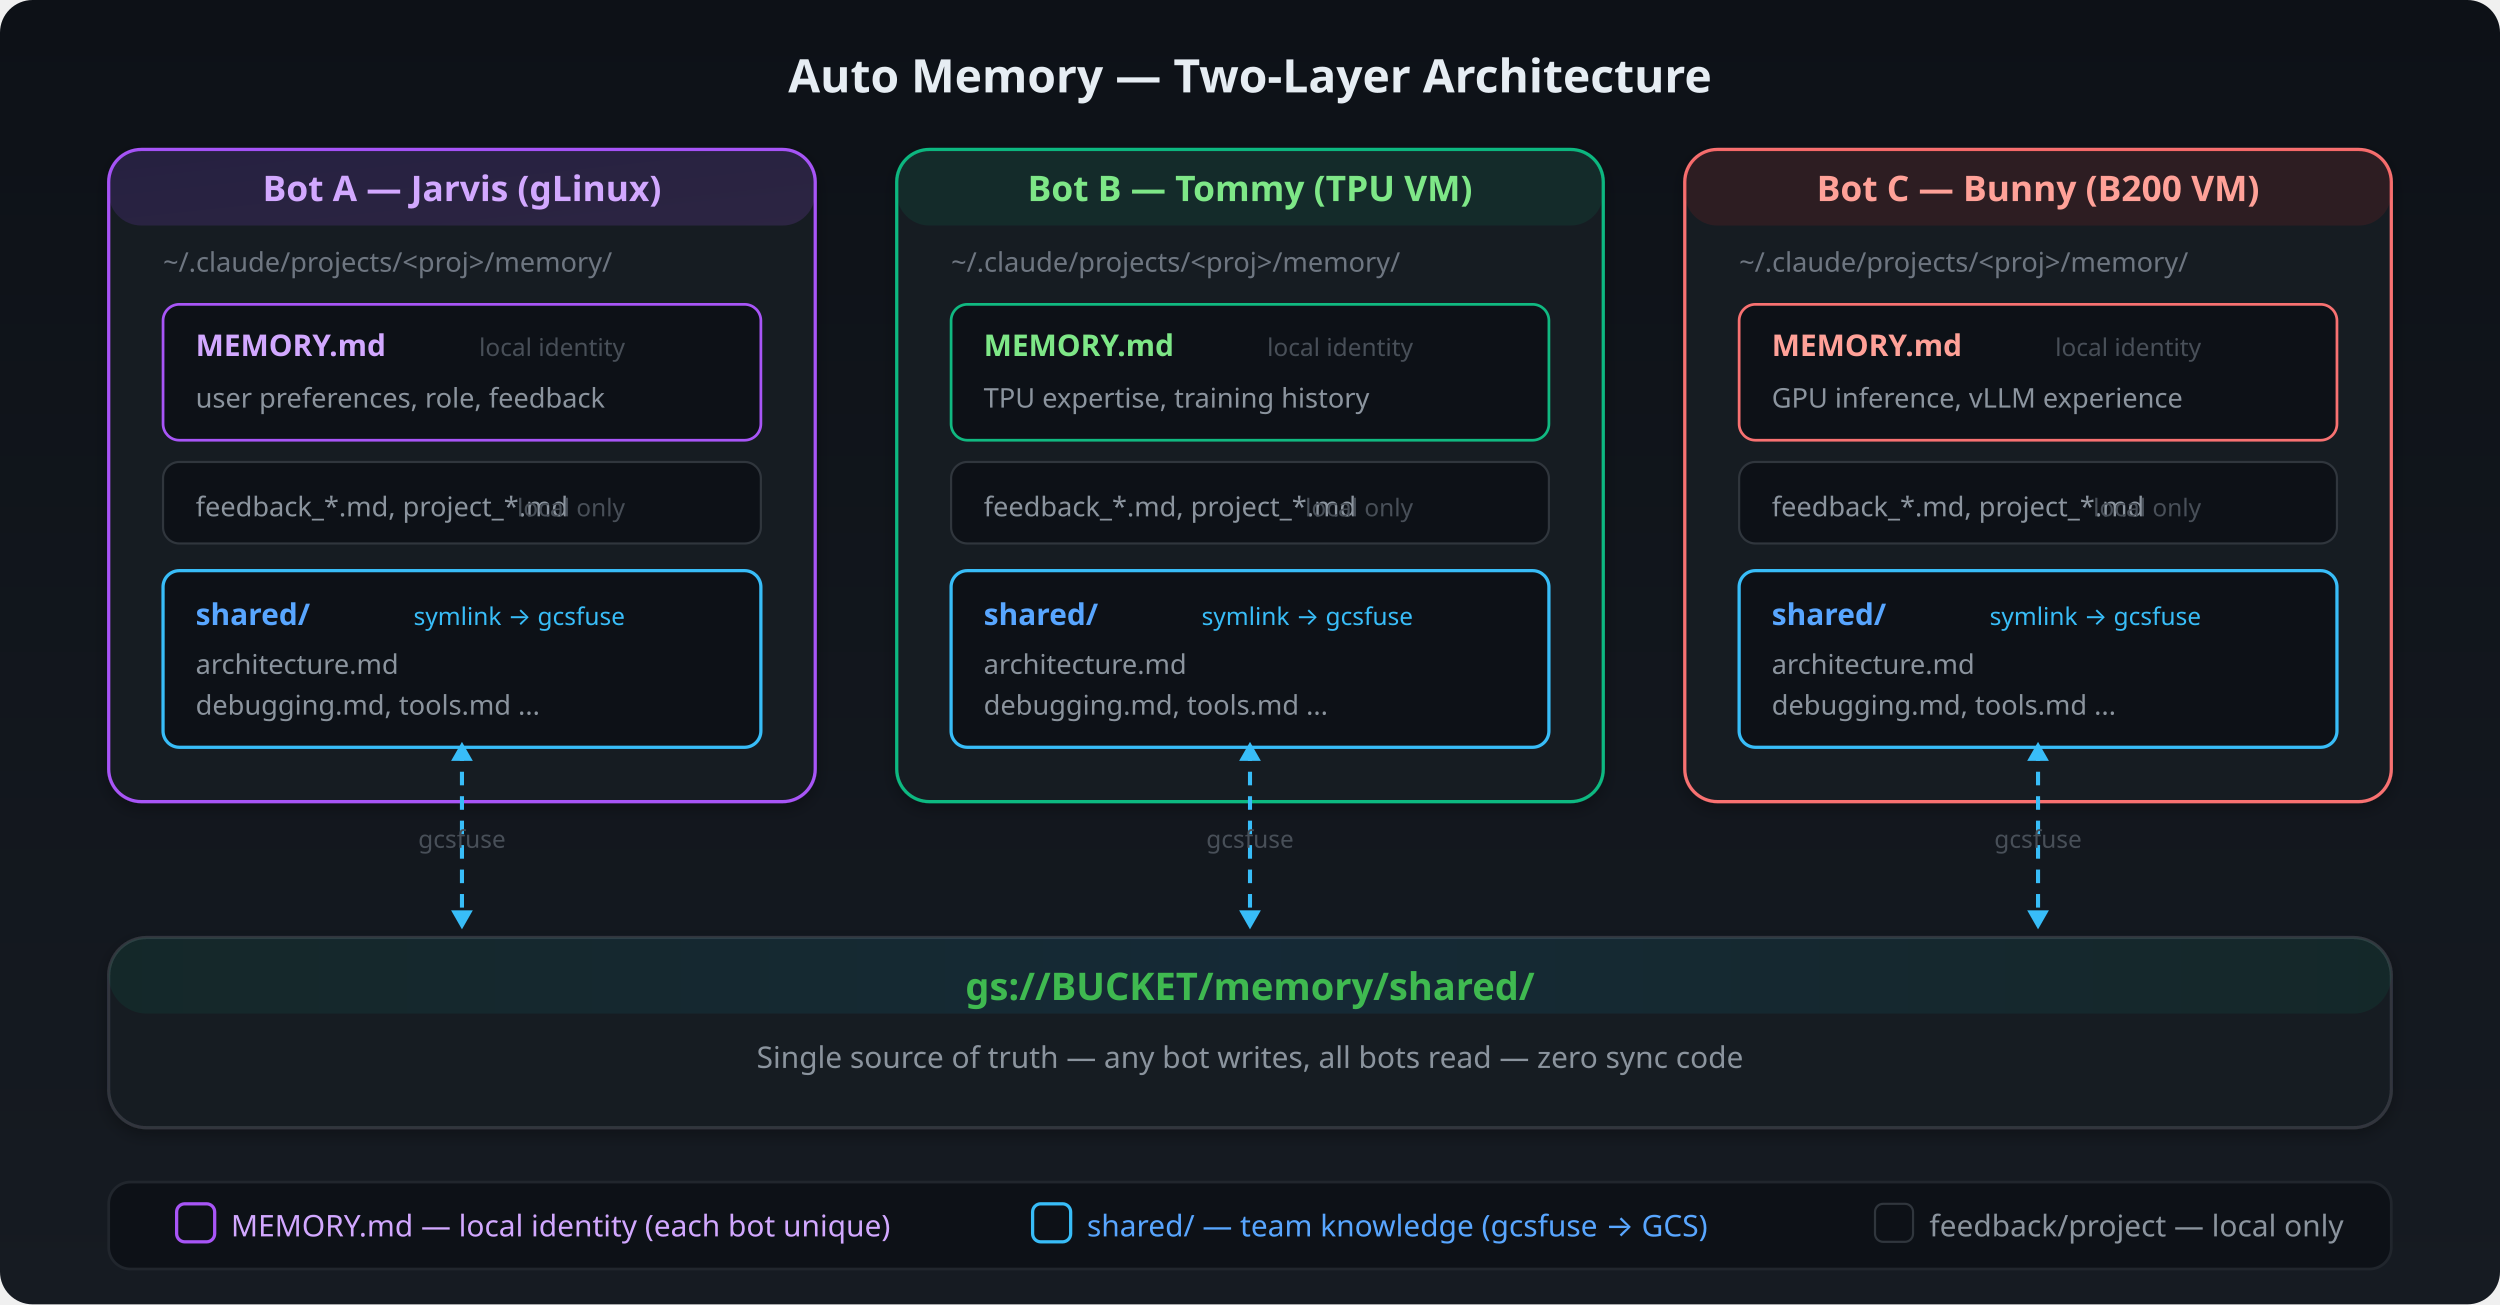
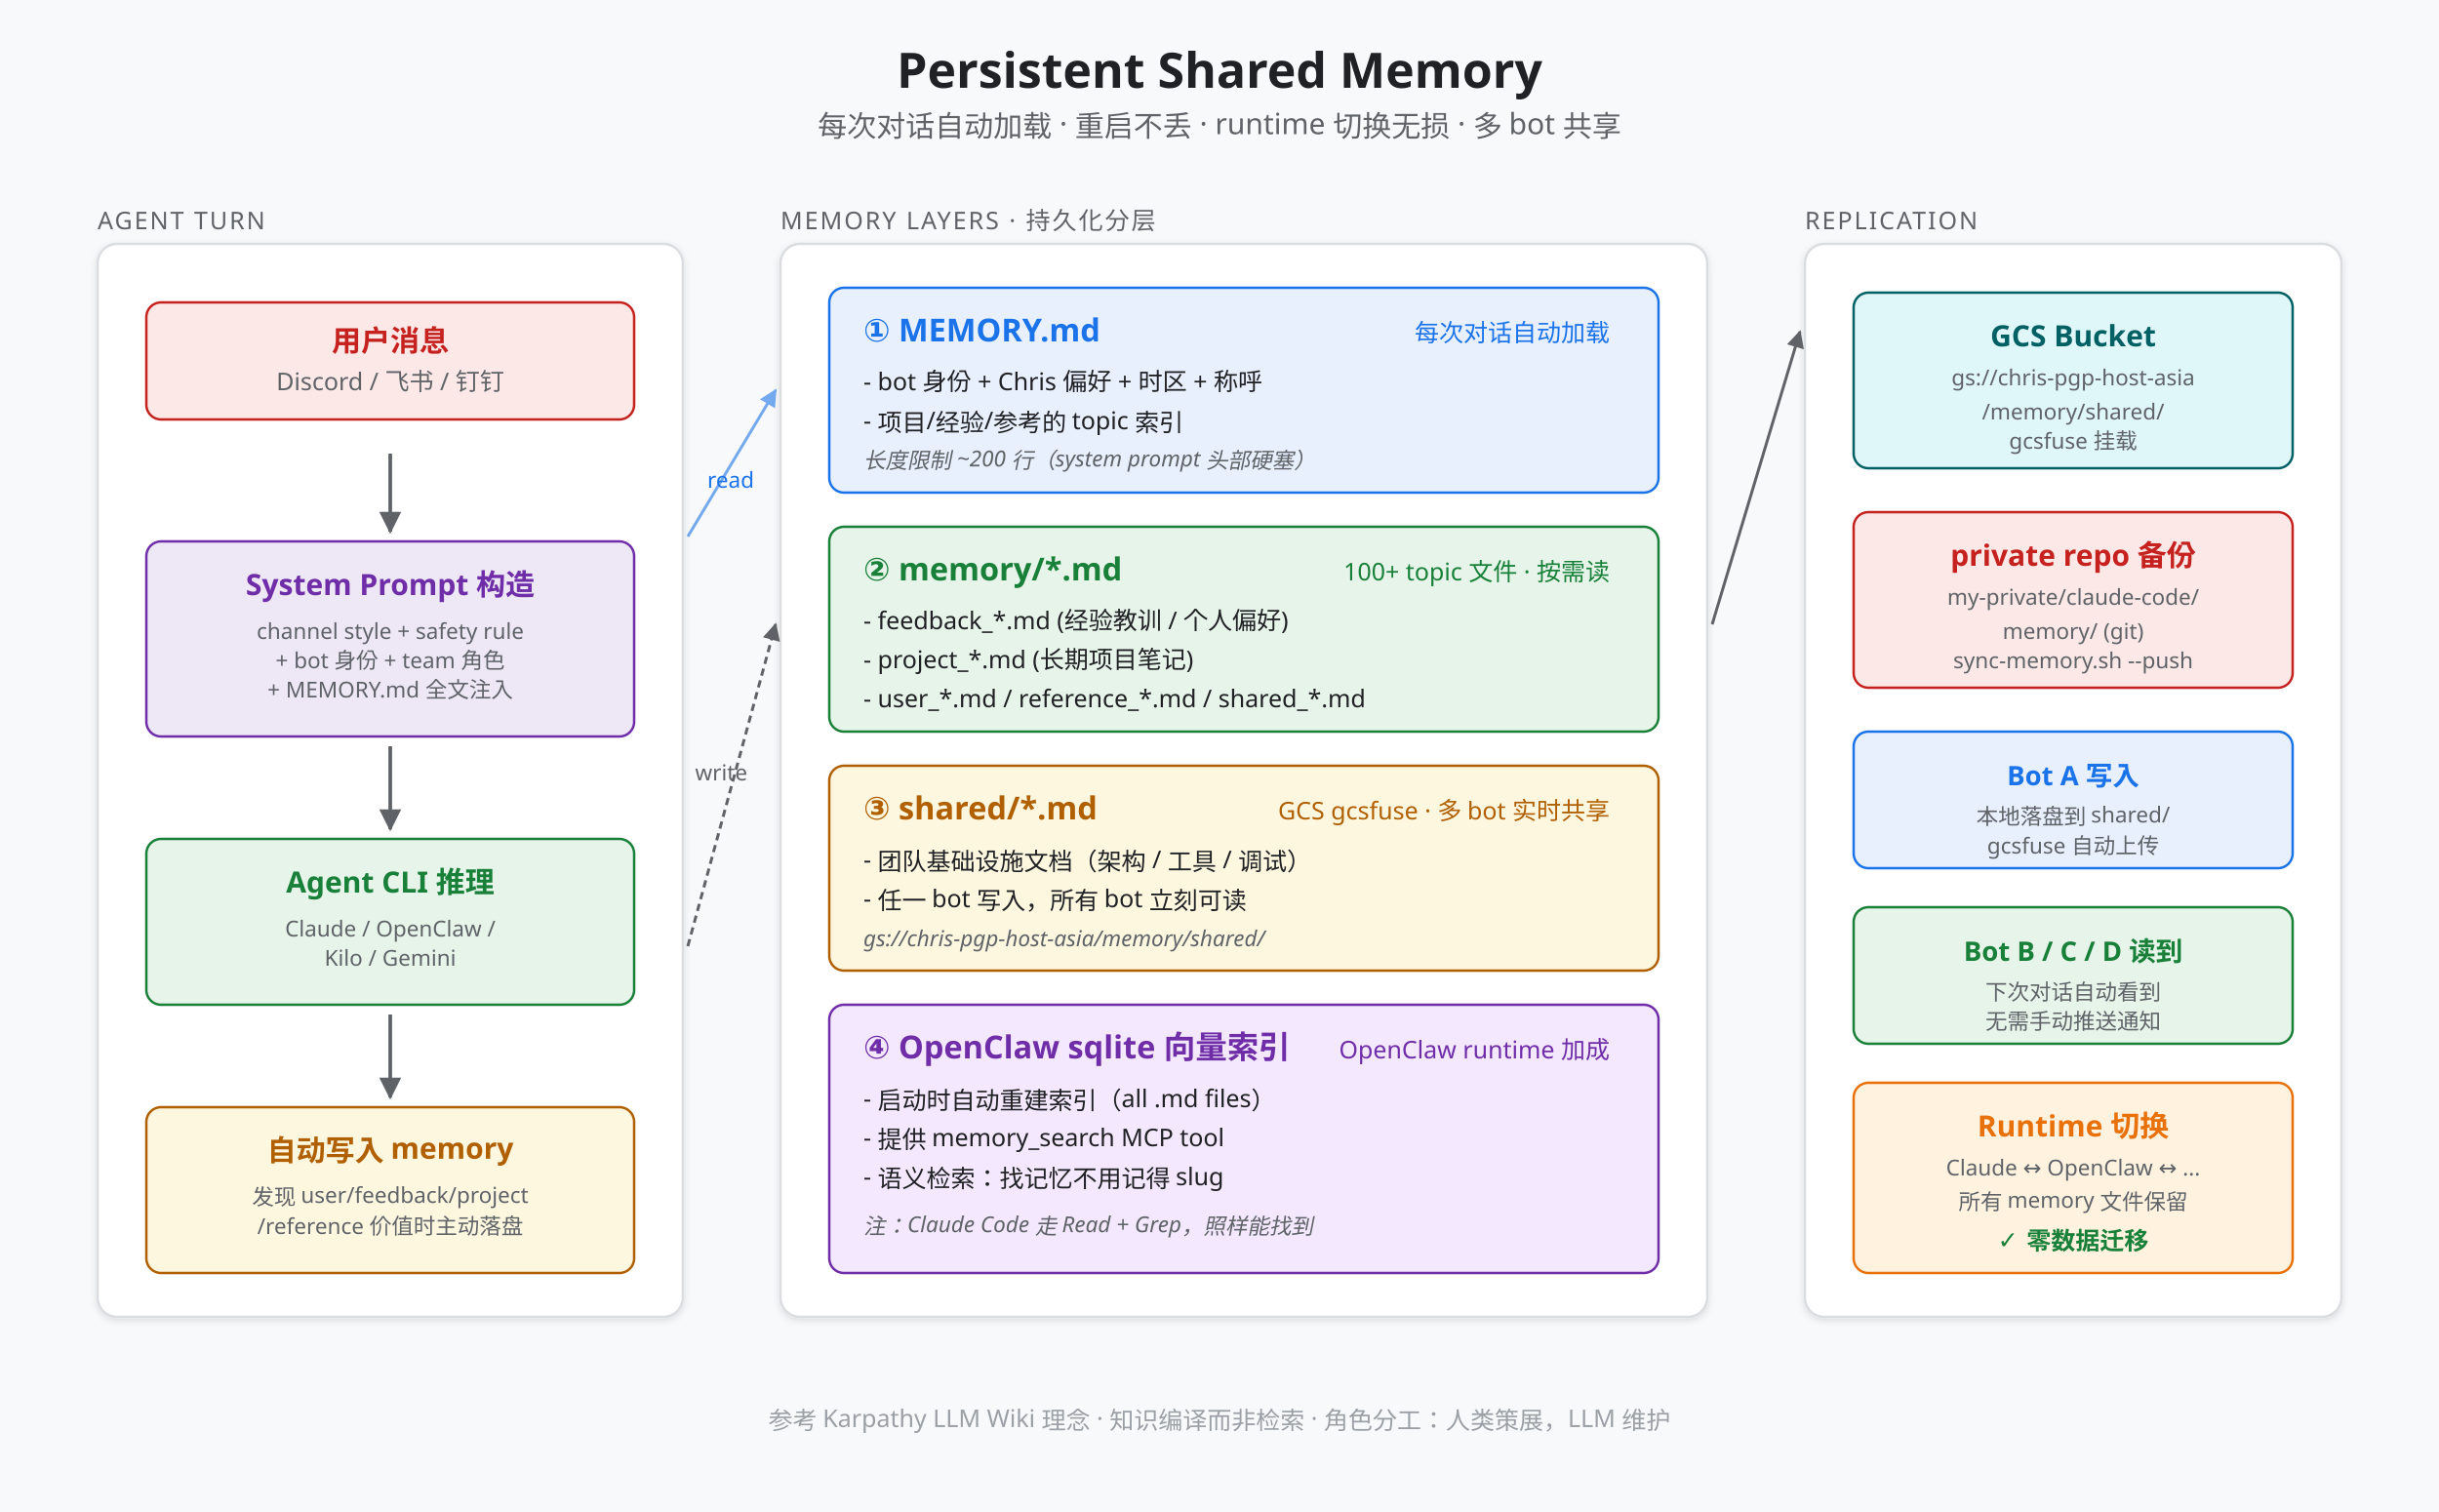
- <svg xmlns="http://www.w3.org/2000/svg" viewBox="0 0 920 480" font-family="'Segoe UI', system-ui, -apple-system, sans-serif">
+ <svg xmlns="http://www.w3.org/2000/svg" viewBox="0 0 1000 620" font-family="'Google Sans', 'Segoe UI', system-ui, sans-serif">
  <defs>
-     <linearGradient id="bg3" x1="0" y1="0" x2="0" y2="1">
-       <stop offset="0%" stop-color="#0d1117" />
-       <stop offset="100%" stop-color="#161b22" />
-     </linearGradient>
-     <linearGradient id="memGrad" x1="0" y1="0" x2="1" y2="1">
-       <stop offset="0%" stop-color="#7c3aed" />
-       <stop offset="100%" stop-color="#a855f7" />
-     </linearGradient>
-     <linearGradient id="sharedGrad" x1="0" y1="0" x2="1" y2="1">
-       <stop offset="0%" stop-color="#0ea5e9" />
-       <stop offset="100%" stop-color="#38bdf8" />
-     </linearGradient>
-     <linearGradient id="gcsBarGrad" x1="0" y1="0" x2="1" y2="0">
-       <stop offset="0%" stop-color="#059669" />
-       <stop offset="50%" stop-color="#0ea5e9" />
-       <stop offset="100%" stop-color="#059669" />
-     </linearGradient>
-     <filter id="sh3">
-       <feDropShadow dx="0" dy="2" stdDeviation="3" flood-color="#000" flood-opacity="0.3" />
+     <filter id="card-shadow" x="-10%" y="-10%" width="120%" height="120%">
+       <feDropShadow dx="0" dy="1" stdDeviation="1.5" flood-color="#202124" flood-opacity="0.12" />
    </filter>
-     <marker id="arrowUp3" markerWidth="8" markerHeight="8" refX="4" refY="0" orient="auto">
-       <path d="M1,7 L4,1 L7,7" fill="none" stroke="#38bdf8" stroke-width="1.5" />
+     <marker id="arr" viewBox="0 0 10 10" refX="9" refY="5" markerWidth="6" markerHeight="6" orient="auto">
+       <path d="M0,0 L10,5 L0,10 z" fill="#5F6368" />
+     </marker>
+     <marker id="arr-r" viewBox="0 0 10 10" refX="9" refY="5" markerWidth="6" markerHeight="6" orient="auto">
+       <path d="M0,0 L10,5 L0,10 z" fill="#1A73E8" />
    </marker>
  </defs>
-   <rect width="920" height="480" fill="url(#bg3)" rx="12" />
-   <text x="460" y="34" text-anchor="middle" fill="#e6edf3" font-size="17" font-weight="600">Auto Memory — Two-Layer Architecture</text>
-   <rect x="40" y="55" width="260" height="240" rx="12" fill="#161b22" stroke="#a855f7" stroke-width="1.2" filter="url(#sh3)" />
-   <rect x="40" y="55" width="260" height="28" rx="12" fill="url(#memGrad)" opacity="0.15" />
-   <text x="170" y="74" text-anchor="middle" fill="#d2a8ff" font-size="13" font-weight="600">Bot A — Jarvis (gLinux)</text>
-   <text x="60" y="100" fill="#6e7681" font-size="10">~/.claude/projects/&lt;proj&gt;/memory/</text>
-   <rect x="60" y="112" width="220" height="50" rx="6" fill="#0d1117" stroke="#a855f7" stroke-width="1" />
-   <text x="72" y="131" fill="#d2a8ff" font-size="11" font-weight="600">MEMORY.md</text>
-   <text x="230" y="131" text-anchor="end" fill="#484f58" font-size="9">local identity</text>
-   <text x="72" y="150" fill="#8b949e" font-size="10">user preferences, role, feedback</text>
-   <rect x="60" y="170" width="220" height="30" rx="6" fill="#0d1117" stroke="#30363d" stroke-width="0.8" />
-   <text x="72" y="190" fill="#8b949e" font-size="10">feedback_*.md, project_*.md</text>
-   <text x="230" y="190" text-anchor="end" fill="#484f58" font-size="9">local only</text>
-   <rect x="60" y="210" width="220" height="65" rx="6" fill="#0d1117" stroke="#38bdf8" stroke-width="1.2" />
-   <text x="72" y="230" fill="#58a6ff" font-size="11" font-weight="600">shared/</text>
-   <text x="230" y="230" text-anchor="end" fill="#38bdf8" font-size="9">symlink → gcsfuse</text>
-   <text x="72" y="248" fill="#8b949e" font-size="10">architecture.md</text>
-   <text x="72" y="263" fill="#8b949e" font-size="10">debugging.md, tools.md ...</text>
-   <rect x="330" y="55" width="260" height="240" rx="12" fill="#161b22" stroke="#10b981" stroke-width="1.2" filter="url(#sh3)" />
-   <rect x="330" y="55" width="260" height="28" rx="12" fill="#059669" opacity="0.12" />
-   <text x="460" y="74" text-anchor="middle" fill="#7ee787" font-size="13" font-weight="600">Bot B — Tommy (TPU VM)</text>
-   <text x="350" y="100" fill="#6e7681" font-size="10">~/.claude/projects/&lt;proj&gt;/memory/</text>
-   <rect x="350" y="112" width="220" height="50" rx="6" fill="#0d1117" stroke="#10b981" stroke-width="1" />
-   <text x="362" y="131" fill="#7ee787" font-size="11" font-weight="600">MEMORY.md</text>
-   <text x="520" y="131" text-anchor="end" fill="#484f58" font-size="9">local identity</text>
-   <text x="362" y="150" fill="#8b949e" font-size="10">TPU expertise, training history</text>
-   <rect x="350" y="170" width="220" height="30" rx="6" fill="#0d1117" stroke="#30363d" stroke-width="0.8" />
-   <text x="362" y="190" fill="#8b949e" font-size="10">feedback_*.md, project_*.md</text>
-   <text x="520" y="190" text-anchor="end" fill="#484f58" font-size="9">local only</text>
-   <rect x="350" y="210" width="220" height="65" rx="6" fill="#0d1117" stroke="#38bdf8" stroke-width="1.2" />
-   <text x="362" y="230" fill="#58a6ff" font-size="11" font-weight="600">shared/</text>
-   <text x="520" y="230" text-anchor="end" fill="#38bdf8" font-size="9">symlink → gcsfuse</text>
-   <text x="362" y="248" fill="#8b949e" font-size="10">architecture.md</text>
-   <text x="362" y="263" fill="#8b949e" font-size="10">debugging.md, tools.md ...</text>
-   <rect x="620" y="55" width="260" height="240" rx="12" fill="#161b22" stroke="#f87171" stroke-width="1.2" filter="url(#sh3)" />
-   <rect x="620" y="55" width="260" height="28" rx="12" fill="#dc2626" opacity="0.12" />
-   <text x="750" y="74" text-anchor="middle" fill="#ffa198" font-size="13" font-weight="600">Bot C — Bunny (B200 VM)</text>
-   <text x="640" y="100" fill="#6e7681" font-size="10">~/.claude/projects/&lt;proj&gt;/memory/</text>
-   <rect x="640" y="112" width="220" height="50" rx="6" fill="#0d1117" stroke="#f87171" stroke-width="1" />
-   <text x="652" y="131" fill="#ffa198" font-size="11" font-weight="600">MEMORY.md</text>
-   <text x="810" y="131" text-anchor="end" fill="#484f58" font-size="9">local identity</text>
-   <text x="652" y="150" fill="#8b949e" font-size="10">GPU inference, vLLM experience</text>
-   <rect x="640" y="170" width="220" height="30" rx="6" fill="#0d1117" stroke="#30363d" stroke-width="0.8" />
-   <text x="652" y="190" fill="#8b949e" font-size="10">feedback_*.md, project_*.md</text>
-   <text x="810" y="190" text-anchor="end" fill="#484f58" font-size="9">local only</text>
-   <rect x="640" y="210" width="220" height="65" rx="6" fill="#0d1117" stroke="#38bdf8" stroke-width="1.2" />
-   <text x="652" y="230" fill="#58a6ff" font-size="11" font-weight="600">shared/</text>
-   <text x="810" y="230" text-anchor="end" fill="#38bdf8" font-size="9">symlink → gcsfuse</text>
-   <text x="652" y="248" fill="#8b949e" font-size="10">architecture.md</text>
-   <text x="652" y="263" fill="#8b949e" font-size="10">debugging.md, tools.md ...</text>
-   <line x1="170" y1="275" x2="170" y2="340" stroke="#38bdf8" stroke-width="1.5" stroke-dasharray="5,4" />
-   <line x1="460" y1="275" x2="460" y2="340" stroke="#38bdf8" stroke-width="1.5" stroke-dasharray="5,4" />
-   <line x1="750" y1="275" x2="750" y2="340" stroke="#38bdf8" stroke-width="1.5" stroke-dasharray="5,4" />
-   <text x="170" y="312" text-anchor="middle" fill="#484f58" font-size="9">gcsfuse</text>
-   <text x="460" y="312" text-anchor="middle" fill="#484f58" font-size="9">gcsfuse</text>
-   <text x="750" y="312" text-anchor="middle" fill="#484f58" font-size="9">gcsfuse</text>
-   <path d="M170,280 L170,275" stroke="#38bdf8" stroke-width="1.5" />
-   <polygon points="166,280 170,273 174,280" fill="#38bdf8" />
-   <polygon points="166,335 170,342 174,335" fill="#38bdf8" />
-   <path d="M460,280 L460,275" stroke="#38bdf8" stroke-width="1.5" />
-   <polygon points="456,280 460,273 464,280" fill="#38bdf8" />
-   <polygon points="456,335 460,342 464,335" fill="#38bdf8" />
-   <path d="M750,280 L750,275" stroke="#38bdf8" stroke-width="1.5" />
-   <polygon points="746,280 750,273 754,280" fill="#38bdf8" />
-   <polygon points="746,335 750,342 754,335" fill="#38bdf8" />
-   <rect x="40" y="345" width="840" height="70" rx="14" fill="#161b22" stroke="#30363d" stroke-width="1.2" filter="url(#sh3)" />
-   <rect x="40" y="345" width="840" height="28" rx="14" fill="url(#gcsBarGrad)" opacity="0.1" />
-   <text x="460" y="368" text-anchor="middle" fill="#3fb950" font-size="14" font-weight="600">gs://BUCKET/memory/shared/</text>
-   <text x="460" y="393" text-anchor="middle" fill="#8b949e" font-size="11">Single source of truth — any bot writes, all bots read — zero sync code</text>
-   <rect x="40" y="435" width="840" height="32" rx="8" fill="#0d1117" stroke="#21262d" stroke-width="1" />
-   <rect x="65" y="443" width="14" height="14" rx="3" fill="#0d1117" stroke="#a855f7" stroke-width="1.2" />
-   <text x="85" y="455" fill="#d2a8ff" font-size="11">MEMORY.md — local identity (each bot unique)</text>
-   <rect x="380" y="443" width="14" height="14" rx="3" fill="#0d1117" stroke="#38bdf8" stroke-width="1.2" />
-   <text x="400" y="455" fill="#58a6ff" font-size="11">shared/ — team knowledge (gcsfuse → GCS)</text>
-   <rect x="690" y="443" width="14" height="14" rx="3" fill="#0d1117" stroke="#30363d" stroke-width="0.8" />
-   <text x="710" y="455" fill="#8b949e" font-size="11">feedback/project — local only</text>
+   <rect width="1000" height="620" fill="#F8F9FA" />
+   <text x="500" y="36" text-anchor="middle" fill="#202124" font-size="20" font-weight="600">Persistent Shared Memory</text>
+   <text x="500" y="56" text-anchor="middle" fill="#5F6368" font-size="12">每次对话自动加载 · 重启不丢 · runtime 切换无损 · 多 bot 共享</text>
+   <g transform="translate(40, 100)">
+     <text x="0" y="-6" fill="#5F6368" font-size="10" font-weight="500" letter-spacing="0.8">AGENT TURN</text>
+     <rect x="0" y="0" width="240" height="440" rx="8" fill="#FFFFFF" stroke="#DADCE0" filter="url(#card-shadow)" />
+     <g transform="translate(20, 24)">
+       <rect width="200" height="48" rx="6" fill="#FCE8E6" stroke="#C5221F" />
+       <text x="100" y="20" text-anchor="middle" fill="#C5221F" font-size="12" font-weight="600">用户消息</text>
+       <text x="100" y="36" text-anchor="middle" fill="#5F6368" font-size="10">Discord / 飞书 / 钉钉</text>
+     </g>
+     <line x1="120" y1="86" x2="120" y2="118" stroke="#5F6368" stroke-width="1.5" marker-end="url(#arr)" />
+     <g transform="translate(20, 122)">
+       <rect width="200" height="80" rx="6" fill="#EDE7F6" stroke="#6F2DA8" />
+       <text x="100" y="22" text-anchor="middle" fill="#6F2DA8" font-size="12" font-weight="600">System Prompt 构造</text>
+       <text x="100" y="40" text-anchor="middle" fill="#5F6368" font-size="9">channel style + safety rule</text>
+       <text x="100" y="52" text-anchor="middle" fill="#5F6368" font-size="9">+ bot 身份 + team 角色</text>
+       <text x="100" y="64" text-anchor="middle" fill="#5F6368" font-size="9">+ MEMORY.md 全文注入</text>
+     </g>
+     <line x1="120" y1="206" x2="120" y2="240" stroke="#5F6368" stroke-width="1.5" marker-end="url(#arr)" />
+     <g transform="translate(20, 244)">
+       <rect width="200" height="68" rx="6" fill="#E6F4EA" stroke="#188038" />
+       <text x="100" y="22" text-anchor="middle" fill="#188038" font-size="12" font-weight="600">Agent CLI 推理</text>
+       <text x="100" y="40" text-anchor="middle" fill="#5F6368" font-size="9">Claude / OpenClaw /</text>
+       <text x="100" y="52" text-anchor="middle" fill="#5F6368" font-size="9">Kilo / Gemini</text>
+     </g>
+     <line x1="120" y1="316" x2="120" y2="350" stroke="#5F6368" stroke-width="1.5" marker-end="url(#arr)" />
+     <g transform="translate(20, 354)">
+       <rect width="200" height="68" rx="6" fill="#FEF7E0" stroke="#B06000" />
+       <text x="100" y="22" text-anchor="middle" fill="#B06000" font-size="12" font-weight="600">自动写入 memory</text>
+       <text x="100" y="40" text-anchor="middle" fill="#5F6368" font-size="9">发现 user/feedback/project</text>
+       <text x="100" y="52" text-anchor="middle" fill="#5F6368" font-size="9">/reference 价值时主动落盘</text>
+     </g>
+   </g>
+   <g transform="translate(320, 100)">
+     <text x="0" y="-6" fill="#5F6368" font-size="10" font-weight="500" letter-spacing="0.8">MEMORY LAYERS · 持久化分层</text>
+     <rect x="0" y="0" width="380" height="440" rx="8" fill="#FFFFFF" stroke="#DADCE0" filter="url(#card-shadow)" />
+     <g transform="translate(20, 18)">
+       <rect width="340" height="84" rx="6" fill="#E8F0FE" stroke="#1A73E8" />
+       <text x="14" y="22" fill="#1A73E8" font-size="13" font-weight="700">① MEMORY.md</text>
+       <text x="320" y="22" text-anchor="end" fill="#1A73E8" font-size="10">每次对话自动加载</text>
+       <text x="14" y="42" fill="#202124" font-size="10">- bot 身份 + Chris 偏好 + 时区 + 称呼</text>
+       <text x="14" y="58" fill="#202124" font-size="10">- 项目/经验/参考的 topic 索引</text>
+       <text x="14" y="74" fill="#5F6368" font-size="9" font-style="italic">长度限制 ~200 行（system prompt 头部硬塞）</text>
+     </g>
+     <g transform="translate(20, 116)">
+       <rect width="340" height="84" rx="6" fill="#E6F4EA" stroke="#188038" />
+       <text x="14" y="22" fill="#188038" font-size="13" font-weight="700">② memory/*.md</text>
+       <text x="320" y="22" text-anchor="end" fill="#188038" font-size="10">100+ topic 文件 · 按需读</text>
+       <text x="14" y="42" fill="#202124" font-size="10">- feedback_*.md (经验教训 / 个人偏好)</text>
+       <text x="14" y="58" fill="#202124" font-size="10">- project_*.md (长期项目笔记)</text>
+       <text x="14" y="74" fill="#202124" font-size="10">- user_*.md / reference_*.md / shared_*.md</text>
+     </g>
+     <g transform="translate(20, 214)">
+       <rect width="340" height="84" rx="6" fill="#FEF7E0" stroke="#B06000" />
+       <text x="14" y="22" fill="#B06000" font-size="13" font-weight="700">③ shared/*.md</text>
+       <text x="320" y="22" text-anchor="end" fill="#B06000" font-size="10">GCS gcsfuse · 多 bot 实时共享</text>
+       <text x="14" y="42" fill="#202124" font-size="10">- 团队基础设施文档（架构 / 工具 / 调试）</text>
+       <text x="14" y="58" fill="#202124" font-size="10">- 任一 bot 写入，所有 bot 立刻可读</text>
+       <text x="14" y="74" fill="#5F6368" font-size="9" font-style="italic">gs://chris-pgp-host-asia/memory/shared/</text>
+     </g>
+     <g transform="translate(20, 312)">
+       <rect width="340" height="110" rx="6" fill="#F3E8FD" stroke="#6F2DA8" />
+       <text x="14" y="22" fill="#6F2DA8" font-size="13" font-weight="700">④ OpenClaw sqlite 向量索引</text>
+       <text x="320" y="22" text-anchor="end" fill="#6F2DA8" font-size="10">OpenClaw runtime 加成</text>
+       <text x="14" y="42" fill="#202124" font-size="10">- 启动时自动重建索引（all .md files）</text>
+       <text x="14" y="58" fill="#202124" font-size="10">- 提供 memory_search MCP tool</text>
+       <text x="14" y="74" fill="#202124" font-size="10">- 语义检索：找记忆不用记得 slug</text>
+       <text x="14" y="94" fill="#5F6368" font-size="9" font-style="italic">注：Claude Code 走 Read + Grep，照样能找到</text>
+     </g>
+   </g>
+   <g stroke="#1A73E8" stroke-width="1.2" fill="none" opacity="0.6">
+     <path d="M 282 220 L 318 160" marker-end="url(#arr-r)" />
+   </g>
+   <text x="290" y="200" fill="#1A73E8" font-size="9">read</text>
+   <g stroke="#5F6368" stroke-width="1.2" fill="none">
+     <path d="M 282 388 L 318 256" marker-end="url(#arr)" stroke-dasharray="3,2" />
+   </g>
+   <text x="285" y="320" fill="#5F6368" font-size="9">write</text>
+   <g transform="translate(740, 100)">
+     <text x="0" y="-6" fill="#5F6368" font-size="10" font-weight="500" letter-spacing="0.8">REPLICATION</text>
+     <rect x="0" y="0" width="220" height="440" rx="8" fill="#FFFFFF" stroke="#DADCE0" filter="url(#card-shadow)" />
+     <g transform="translate(20, 20)">
+       <rect width="180" height="72" rx="6" fill="#E0F7FA" stroke="#006064" />
+       <text x="90" y="22" text-anchor="middle" fill="#006064" font-size="12" font-weight="600">GCS Bucket</text>
+       <text x="90" y="38" text-anchor="middle" fill="#5F6368" font-size="9">gs://chris-pgp-host-asia</text>
+       <text x="90" y="52" text-anchor="middle" fill="#5F6368" font-size="9">/memory/shared/</text>
+       <text x="90" y="64" text-anchor="middle" fill="#5F6368" font-size="9">gcsfuse 挂载</text>
+     </g>
+     <g transform="translate(20, 110)">
+       <rect width="180" height="72" rx="6" fill="#FCE8E6" stroke="#C5221F" />
+       <text x="90" y="22" text-anchor="middle" fill="#C5221F" font-size="12" font-weight="600">private repo 备份</text>
+       <text x="90" y="38" text-anchor="middle" fill="#5F6368" font-size="9">my-private/claude-code/</text>
+       <text x="90" y="52" text-anchor="middle" fill="#5F6368" font-size="9">memory/ (git)</text>
+       <text x="90" y="64" text-anchor="middle" fill="#5F6368" font-size="9">sync-memory.sh --push</text>
+     </g>
+     <g transform="translate(20, 200)">
+       <rect width="180" height="56" rx="6" fill="#E8F0FE" stroke="#1A73E8" />
+       <text x="90" y="22" text-anchor="middle" fill="#1A73E8" font-size="11" font-weight="600">Bot A 写入</text>
+       <text x="90" y="38" text-anchor="middle" fill="#5F6368" font-size="9">本地落盘到 shared/</text>
+       <text x="90" y="50" text-anchor="middle" fill="#5F6368" font-size="9">gcsfuse 自动上传</text>
+     </g>
+     <g transform="translate(20, 272)">
+       <rect width="180" height="56" rx="6" fill="#E6F4EA" stroke="#188038" />
+       <text x="90" y="22" text-anchor="middle" fill="#188038" font-size="11" font-weight="600">Bot B / C / D 读到</text>
+       <text x="90" y="38" text-anchor="middle" fill="#5F6368" font-size="9">下次对话自动看到</text>
+       <text x="90" y="50" text-anchor="middle" fill="#5F6368" font-size="9">无需手动推送通知</text>
+     </g>
+     <g transform="translate(20, 344)">
+       <rect width="180" height="78" rx="6" fill="#FFF3E0" stroke="#E8710A" />
+       <text x="90" y="22" text-anchor="middle" fill="#E8710A" font-size="12" font-weight="600">Runtime 切换</text>
+       <text x="90" y="38" text-anchor="middle" fill="#5F6368" font-size="9">Claude ↔ OpenClaw ↔ ...</text>
+       <text x="90" y="52" text-anchor="middle" fill="#5F6368" font-size="9">所有 memory 文件保留</text>
+       <text x="90" y="68" text-anchor="middle" fill="#188038" font-size="10" font-weight="600">✓ 零数据迁移</text>
+     </g>
+   </g>
+   <g stroke="#5F6368" stroke-width="1.2" fill="none">
+     <path d="M 702 256 L 738 136" marker-end="url(#arr)" />
+   </g>
+   <text x="500" y="586" text-anchor="middle" fill="#9AA0A6" font-size="10">参考 Karpathy LLM Wiki 理念 · 知识编译而非检索 · 角色分工：人类策展，LLM 维护</text>
</svg>
